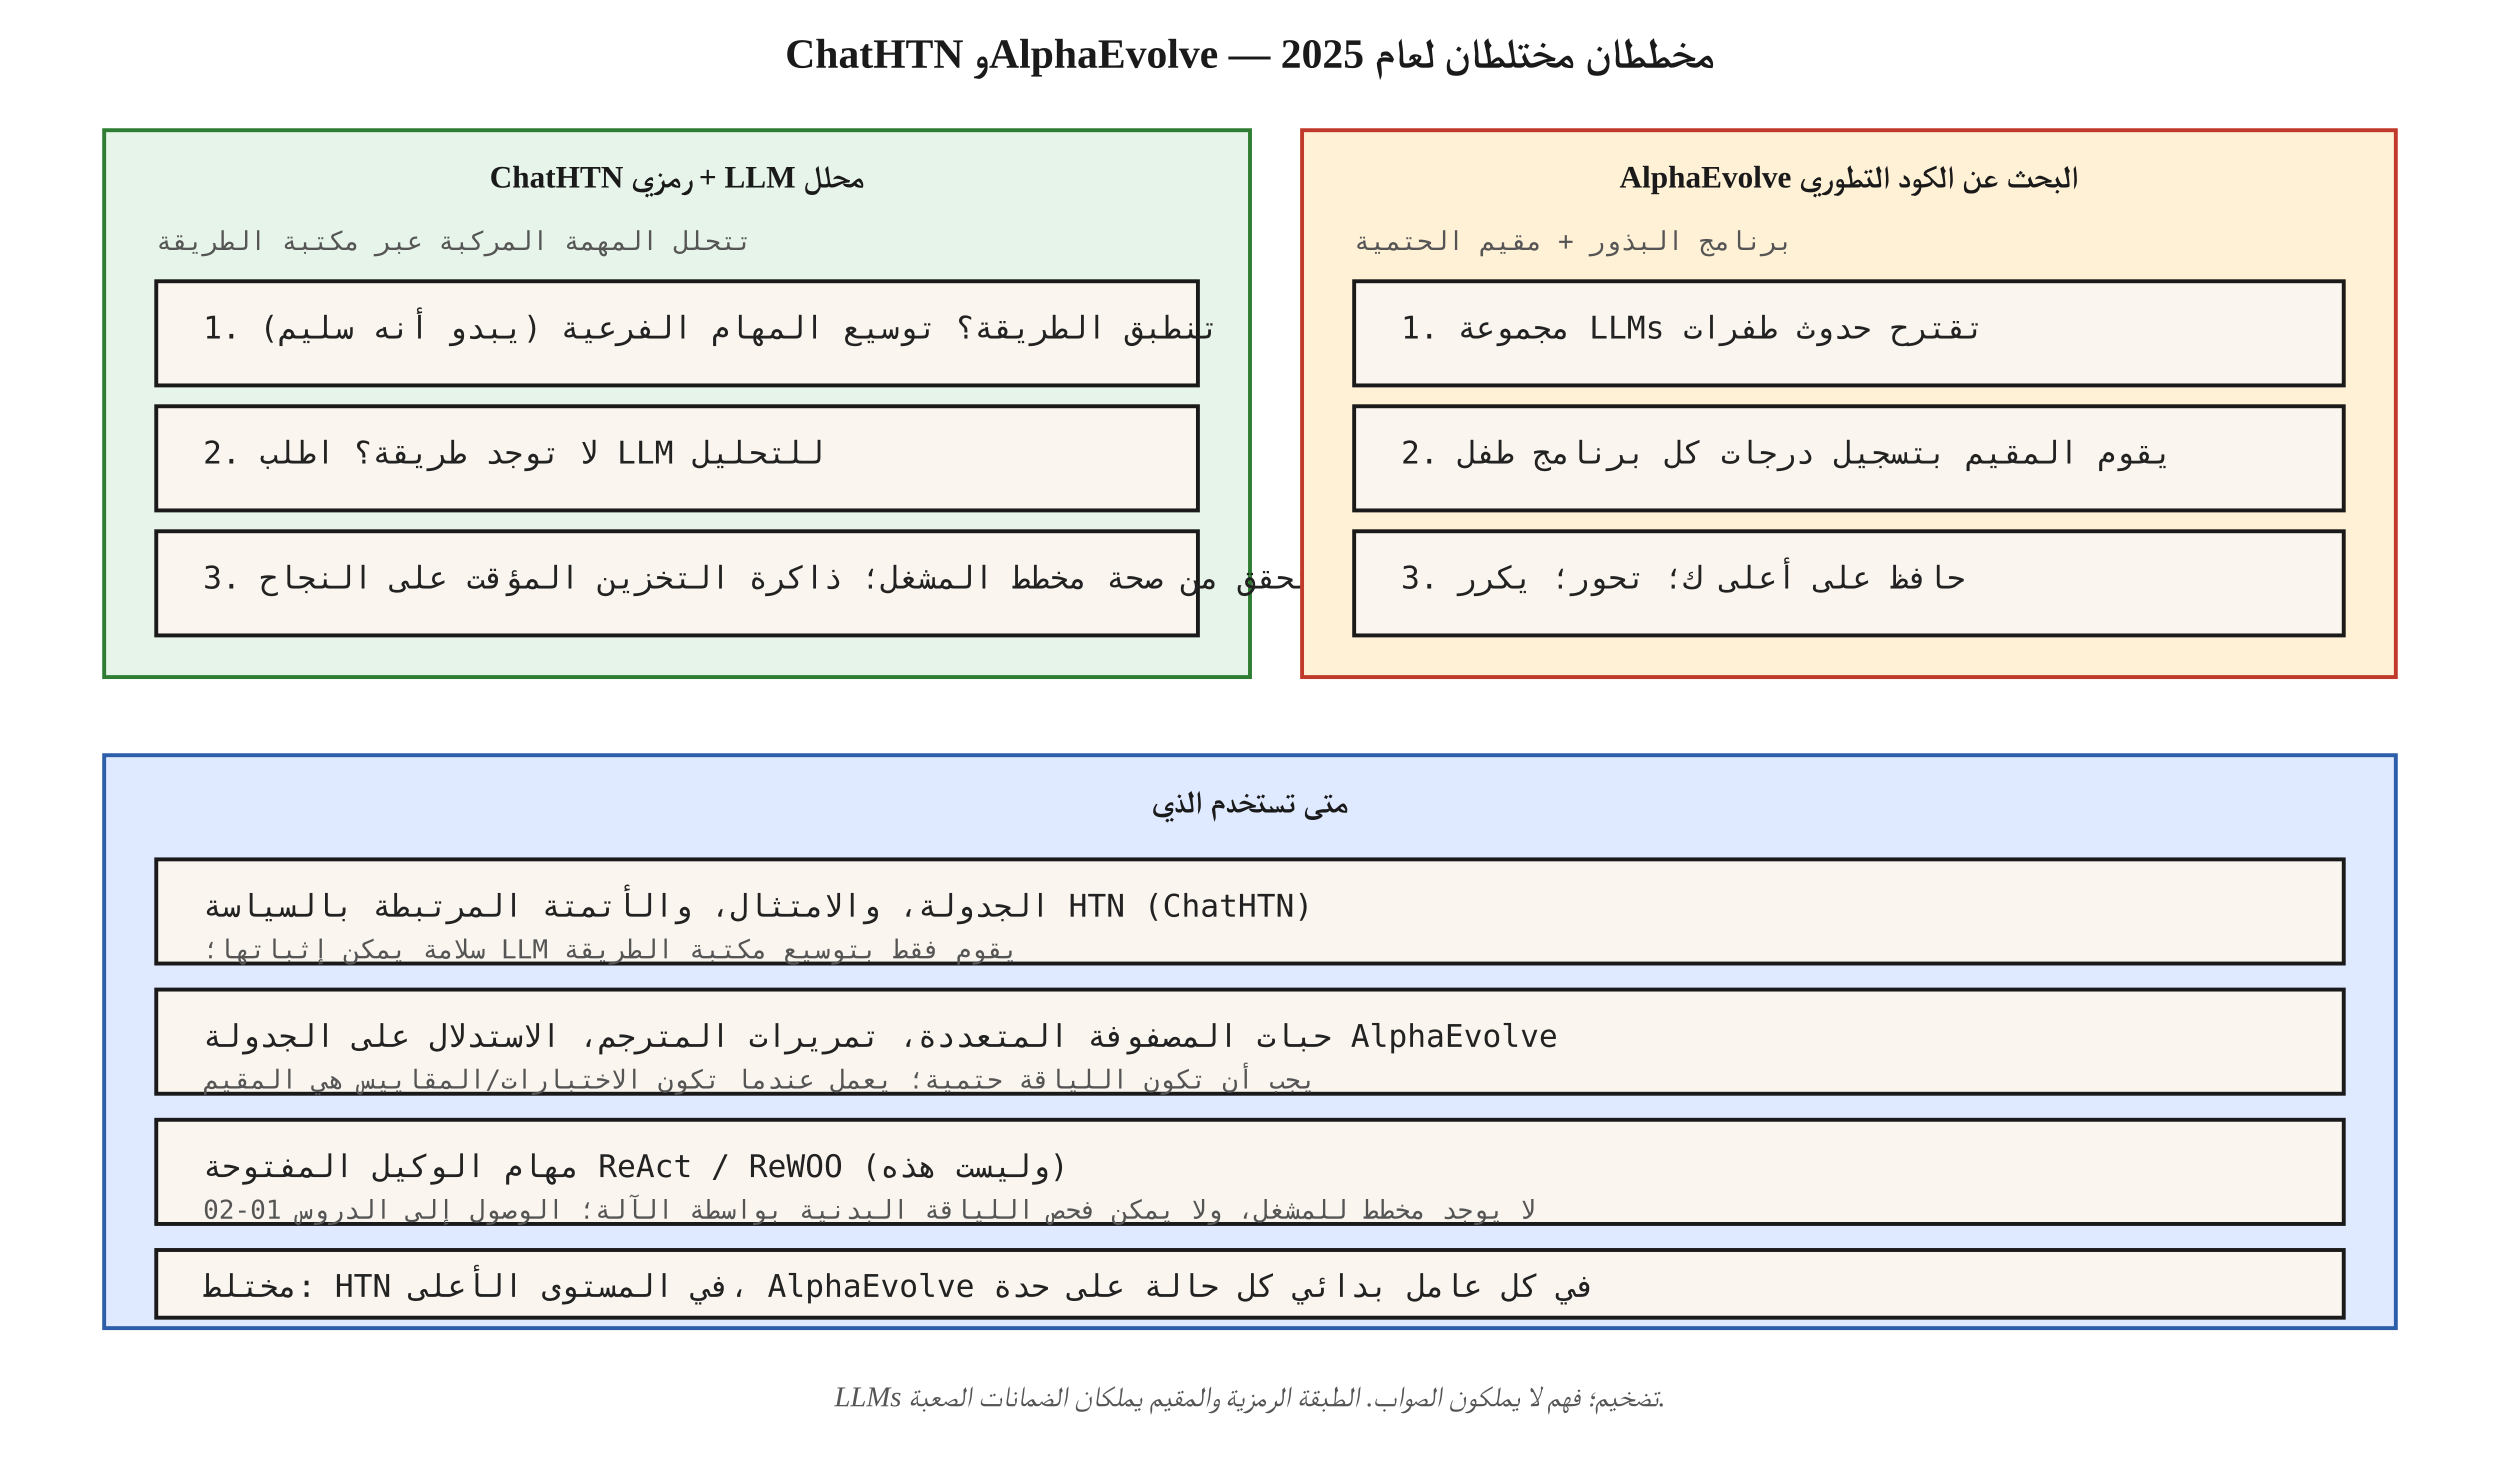
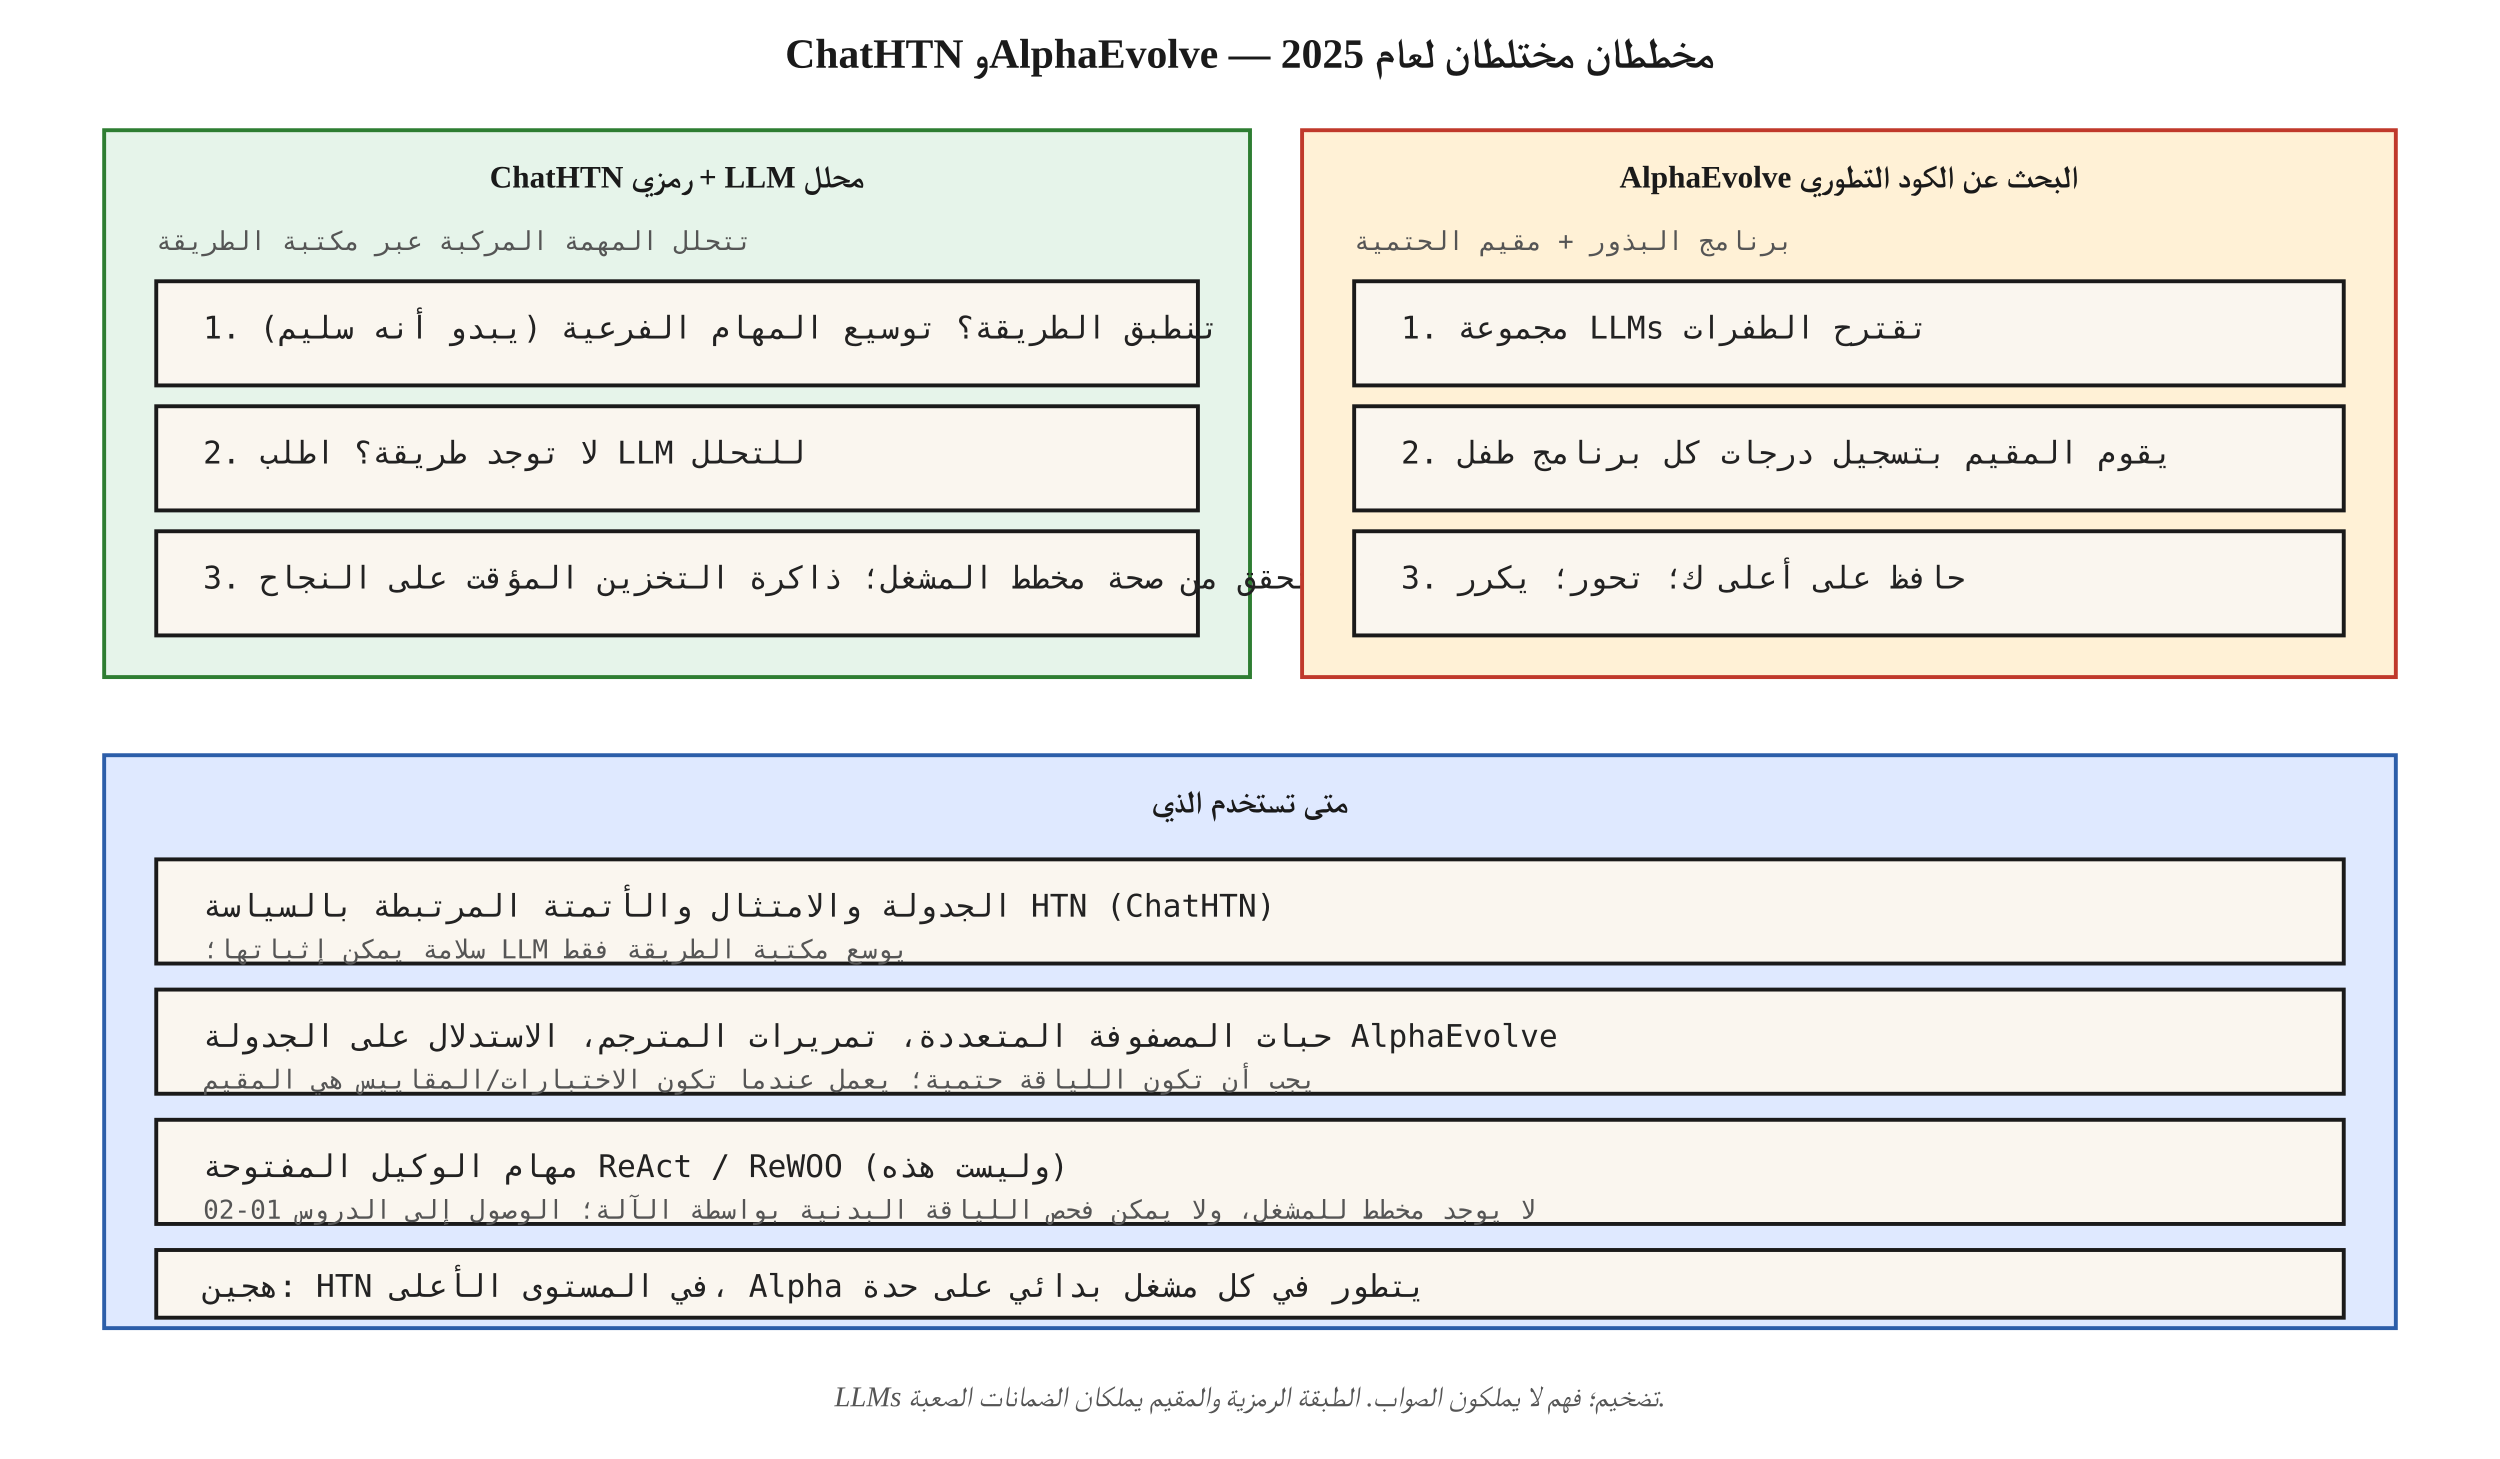
<svg xmlns="http://www.w3.org/2000/svg" viewBox="0 0 960 560" font-family="Georgia, 'Times New Roman', serif">
  <defs>
    <marker id="arrow" viewBox="0 0 10 10" refX="9" refY="5" markerWidth="6" markerHeight="6" orient="auto">
      <path d="M0,0 L10,5 L0,10 z" fill="#1a1a1a" />
    </marker>
    <style>
      .box { fill: #faf6ef; stroke: #1a1a1a; stroke-width: 1.5; }
      .htn { fill: #e6f4ea; stroke: #2e7d32; stroke-width: 1.5; }
      .ev { fill: #fff1d6; stroke: #c0392b; stroke-width: 1.5; }
      .compare { fill: #dfe9ff; stroke: #2c5ea9; stroke-width: 1.5; }
      .step { font-size: 12px; font-family: 'Menlo', monospace; fill: #222; }
      .small { font-size: 10px; font-family: 'Menlo', monospace; fill: #555; }
      .caption { font-size: 11px; fill: #555; font-style: italic; }
      .title { font-size: 16px; font-weight: 700; fill: #1a1a1a; }
      .head { font-size: 12px; font-weight: 700; fill: #1a1a1a; }
    </style>
  </defs>
  <text x="480" y="26" text-anchor="middle" class="title">ChatHTN وAlphaEvolve — مخططان مختلطان لعام 2025</text>
  <rect x="40" y="50" width="440" height="210" class="htn" />
  <text x="260" y="72" text-anchor="middle" class="head">ChatHTN رمزي + LLM محلل</text>
  <text x="60" y="96" class="small">تتحلل المهمة المركبة عبر مكتبة الطريقة</text>
  <rect x="60" y="108" width="400" height="40" class="box" />
  <text x="78" y="130" class="step">1. تنطبق الطريقة؟ توسيع المهام الفرعية (يبدو أنه سليم)</text>
  <rect x="60" y="156" width="400" height="40" class="box" />
-   <text x="78" y="178" class="step">2. لا توجد طريقة؟ اطلب LLM للتحليل</text>
+   <text x="78" y="178" class="step">2. لا توجد طريقة؟ اطلب LLM للتحلل</text>
  <rect x="60" y="204" width="400" height="40" class="box" />
  <text x="78" y="226" class="step">3. التحقق من صحة مخطط المشغل؛ ذاكرة التخزين المؤقت على النجاح</text>
  <rect x="500" y="50" width="420" height="210" class="ev" />
  <text x="710" y="72" text-anchor="middle" class="head">AlphaEvolve البحث عن الكود التطوري</text>
  <text x="520" y="96" class="small">برنامج البذور + مقيم الحتمية</text>
  <rect x="520" y="108" width="380" height="40" class="box" />
-   <text x="538" y="130" class="step">1. مجموعة LLMs تقترح حدوث طفرات</text>
+   <text x="538" y="130" class="step">1. مجموعة LLMs تقترح الطفرات</text>
  <rect x="520" y="156" width="380" height="40" class="box" />
  <text x="538" y="178" class="step">2. يقوم المقيم بتسجيل درجات كل برنامج طفل</text>
  <rect x="520" y="204" width="380" height="40" class="box" />
  <text x="538" y="226" class="step">3. حافظ على أعلى ك؛ تحور؛ يكرر</text>
  <rect x="40" y="290" width="880" height="220" class="compare" />
  <text x="480" y="312" text-anchor="middle" class="head">متى تستخدم الذي</text>
  <rect x="60" y="330" width="840" height="40" class="box" />
-   <text x="78" y="352" class="step">الجدولة، والامتثال، والأتمتة المرتبطة بالسياسة HTN (ChatHTN)</text>
-   <text x="78" y="368" class="small">سلامة يمكن إثباتها؛ LLM يقوم فقط بتوسيع مكتبة الطريقة</text>
+   <text x="78" y="352" class="step">الجدولة والامتثال والأتمتة المرتبطة بالسياسة HTN (ChatHTN)</text>
+   <text x="78" y="368" class="small">سلامة يمكن إثباتها؛ LLM يوسع مكتبة الطريقة فقط</text>
  <rect x="60" y="380" width="840" height="40" class="box" />
  <text x="78" y="402" class="step">حبات المصفوفة المتعددة، تمريرات المترجم، الاستدلال على الجدولة AlphaEvolve</text>
  <text x="78" y="418" class="small">يجب أن تكون اللياقة حتمية؛ يعمل عندما تكون الاختبارات/المقاييس هي المقيم</text>
  <rect x="60" y="430" width="840" height="40" class="box" />
  <text x="78" y="452" class="step">مهام الوكيل المفتوحة ReAct / ReWOO (وليست هذه)</text>
  <text x="78" y="468" class="small">لا يوجد مخطط للمشغل، ولا يمكن فحص اللياقة البدنية بواسطة الآلة؛ الوصول إلى الدروس 01-02</text>
  <rect x="60" y="480" width="840" height="26" class="box" />
-   <text x="78" y="498" class="step">مختلط: HTN في المستوى الأعلى، AlphaEvolve في كل عامل بدائي كل حالة على حدة</text>
+   <text x="78" y="498" class="step">هجين: HTN في المستوى الأعلى، Alpha يتطور في كل مشغل بدائي على حدة</text>
  <text x="480" y="540" text-anchor="middle" class="caption">LLMs تضخيم؛ فهم لا يملكون الصواب. الطبقة الرمزية والمقيم يملكان الضمانات الصعبة.</text>
</svg>
